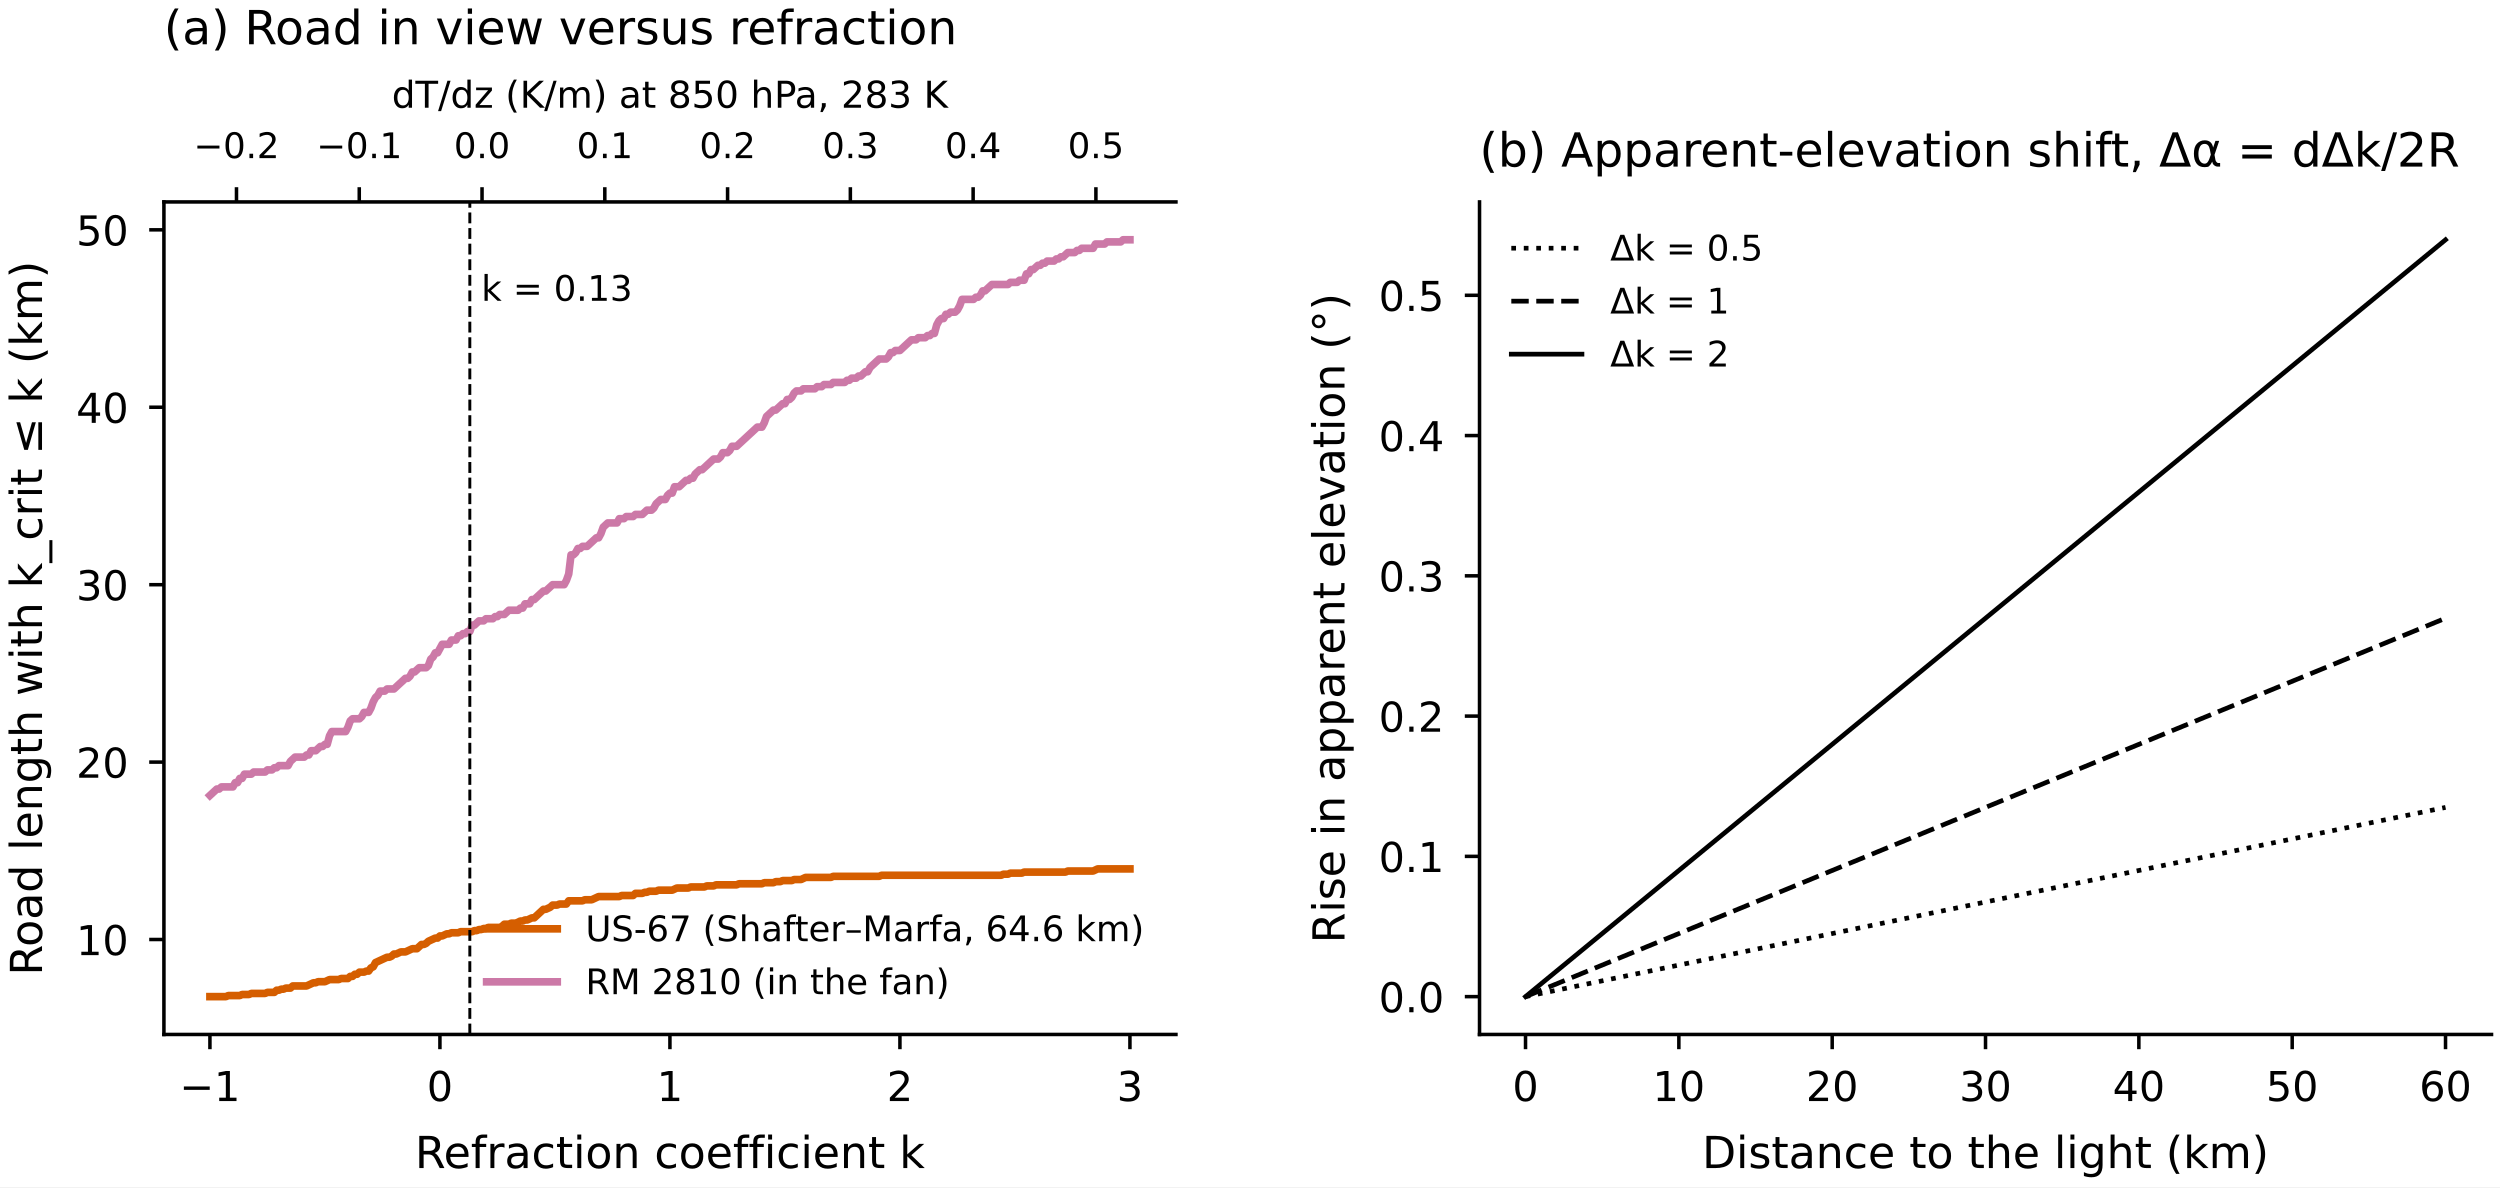
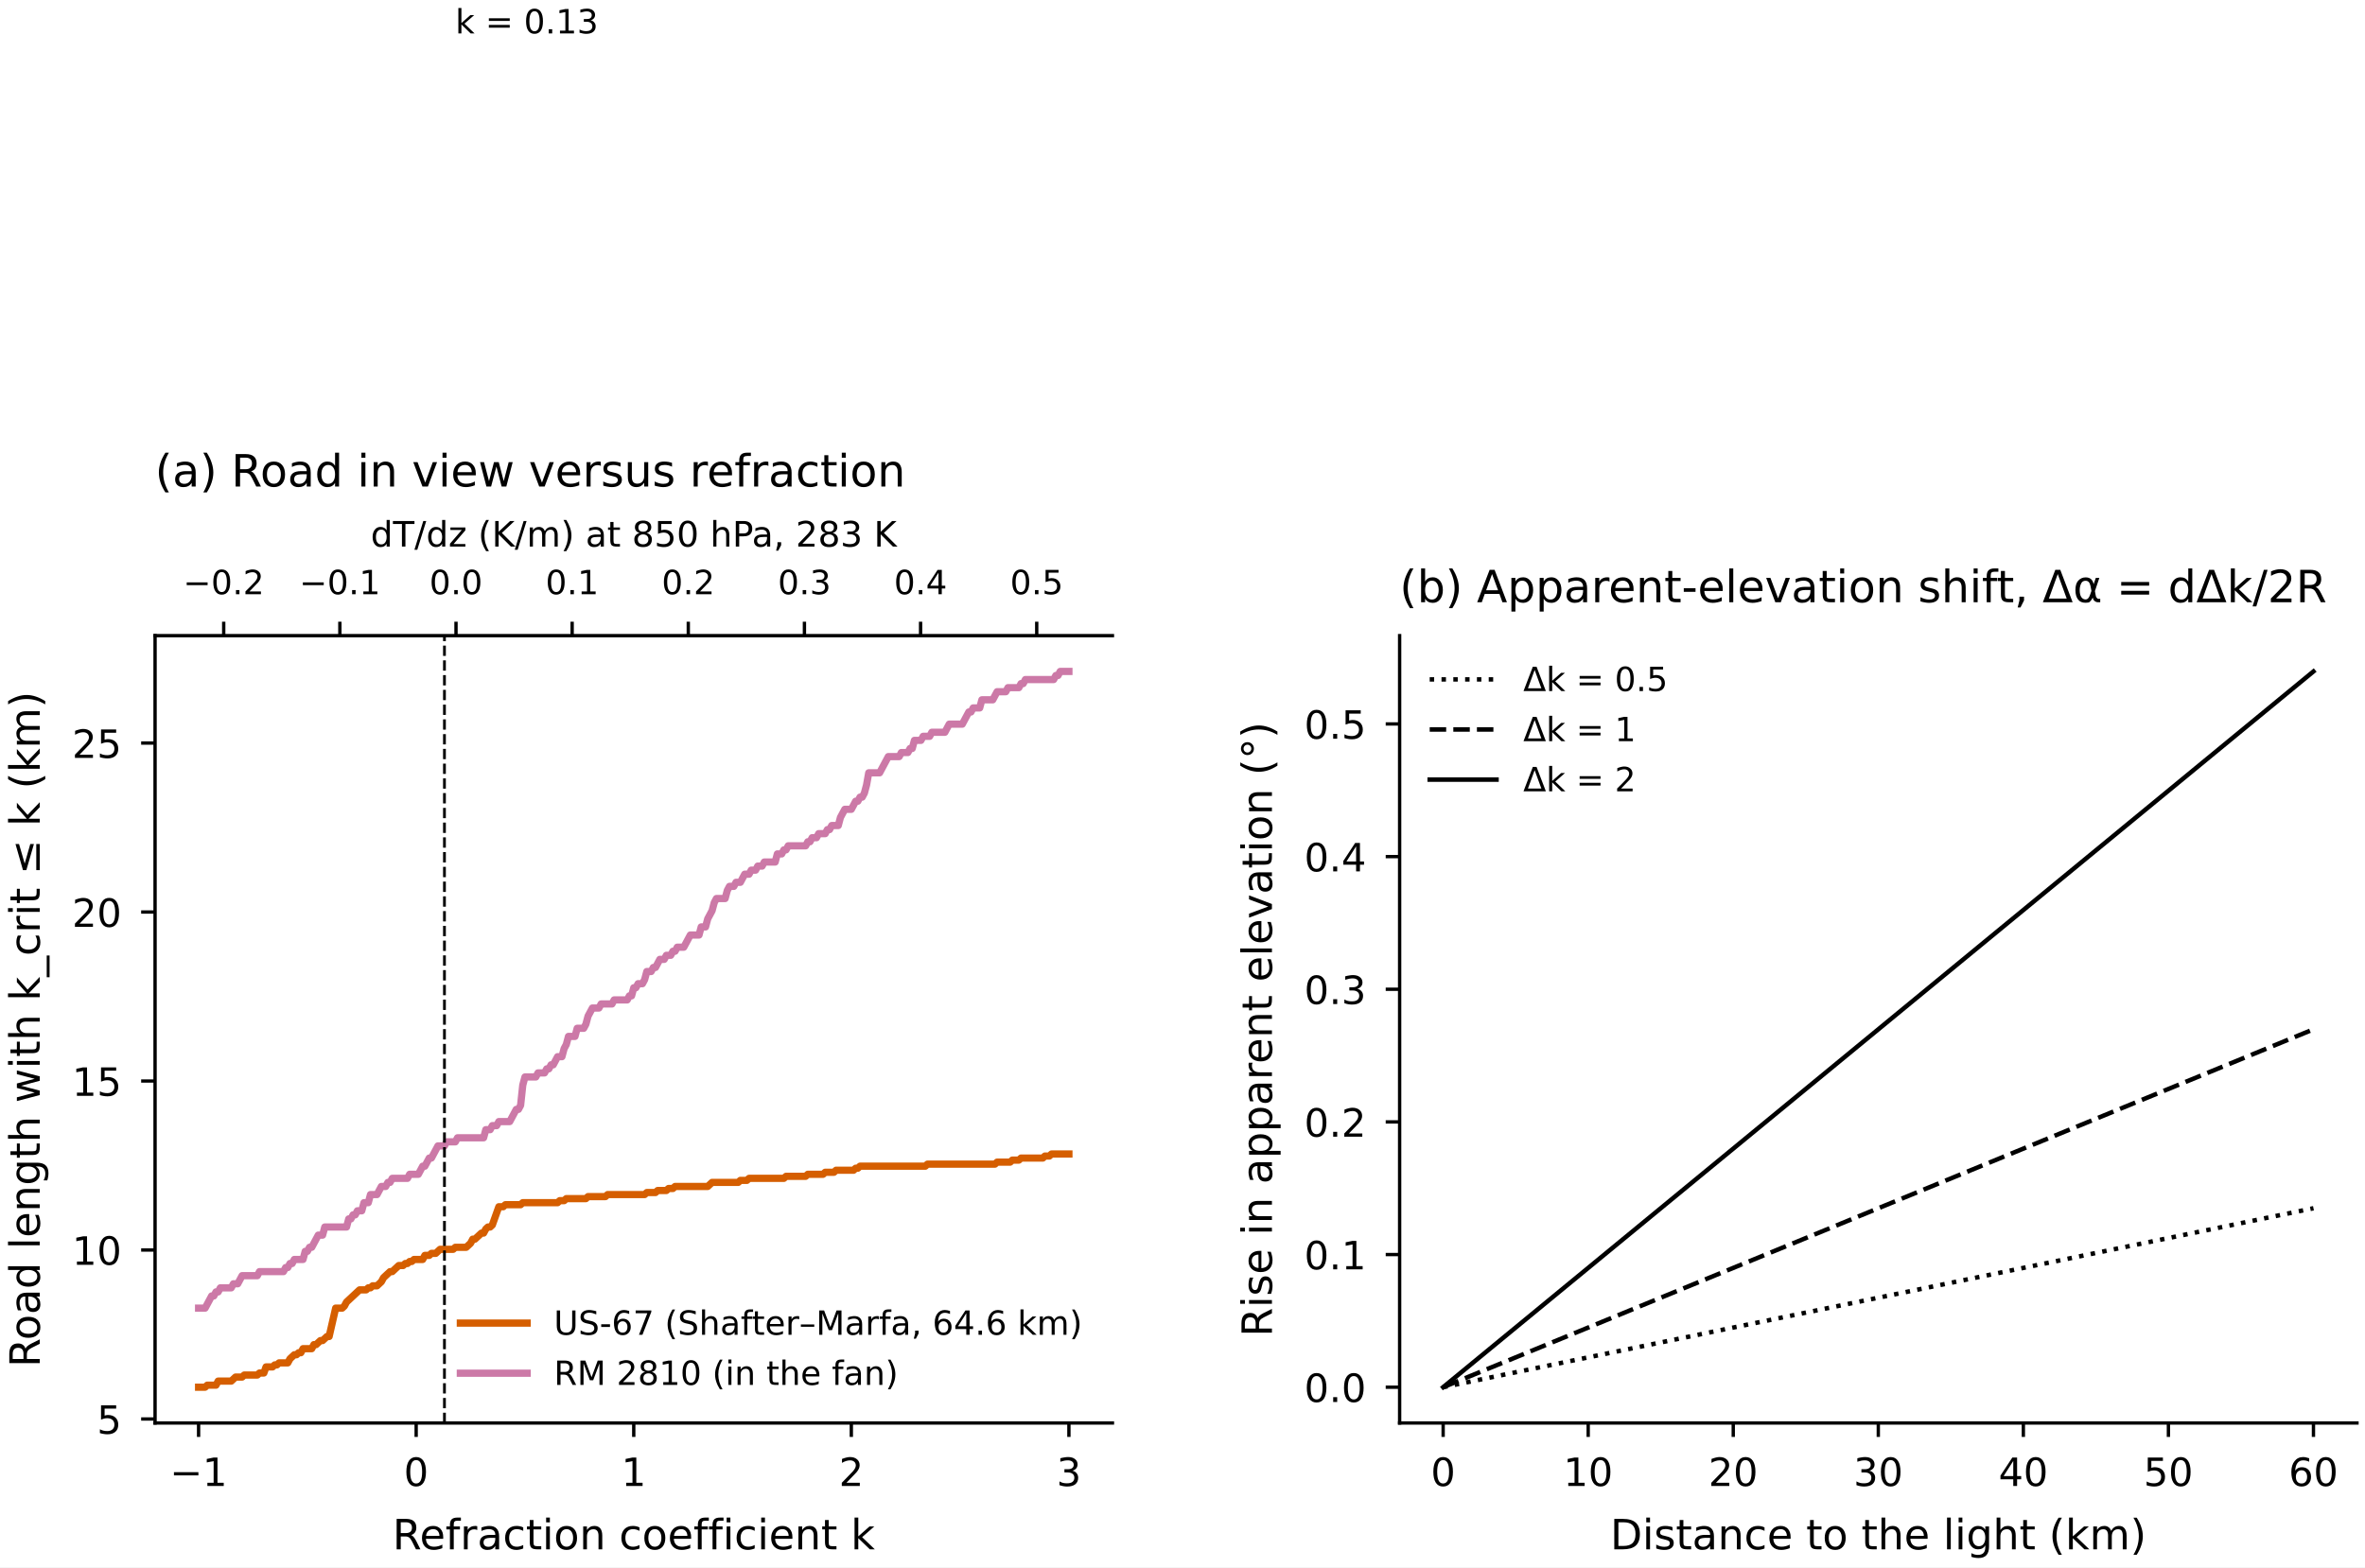
- <svg xmlns="http://www.w3.org/2000/svg" xmlns:xlink="http://www.w3.org/1999/xlink" width="424.721pt" height="201.684pt" viewBox="0 0 424.721 201.684" version="1.1">
+ <svg xmlns="http://www.w3.org/2000/svg" xmlns:xlink="http://www.w3.org/1999/xlink" width="424.721pt" height="281.565pt" viewBox="0 0 424.721 281.565" version="1.1">
  <defs>
    <style type="text/css">*{stroke-linejoin: round; stroke-linecap: butt}</style>
  </defs>
  <g id="figure_1">
    <g id="patch_1">
-       <path d="M 0 201.684  L 424.721 201.684  L 424.721 0  L 0 0  z " style="fill: #ffffff" />
+       <path d="M 0 281.565  L 424.721 281.565  L 424.721 0  L 0 0  z " style="fill: #ffffff" />
    </g>
    <g id="axes_1">
      <g id="patch_2">
-         <path d="M 27.848 175.743  L 199.776 175.743  L 199.776 34.306  L 27.848 34.306  z " style="fill: #ffffff" />
+         <path d="M 27.848 255.624  L 199.776 255.624  L 199.776 114.187  L 27.848 114.187  z " style="fill: #ffffff" />
      </g>
      <g id="axes_2">
        <g id="patch_3">
-           <path d="M 27.848 34.306  L 199.776 34.306  L 199.776 34.306  L 27.848 34.306  z " style="fill: #ffffff" />
+           <path d="M 27.848 114.187  L 199.776 114.187  L 199.776 114.187  L 27.848 114.187  z " style="fill: #ffffff" />
        </g>
        <g id="matplotlib.axis_1">
          <g id="xtick_1">
            <g id="line2d_1">
              <defs>
-                 <path id="mf9de4d2cfd" d="M 0 0  L 0 -2.5  " style="stroke: #000000; stroke-width: 0.6" />
+                 <path id="m1dc2504943" d="M 0 0  L 0 -2.5  " style="stroke: #000000; stroke-width: 0.6" />
              </defs>
              <g>
-                 <use xlink:href="#mf9de4d2cfd" x="40.176" y="34.306" style="stroke: #000000; stroke-width: 0.6" />
+                 <use xlink:href="#m1dc2504943" x="40.176" y="114.187" style="stroke: #000000; stroke-width: 0.6" />
              </g>
            </g>
            <g id="text_1">
-               <text style="font-size: 6px; font-family: 'DejaVu Sans'; text-anchor: middle" x="40.176" y="26.864" transform="rotate(-0 40.17581 26.86436)">−0.2</text>
+               <text style="font-size: 6px; font-family: 'DejaVu Sans'; text-anchor: middle" x="40.176" y="106.745" transform="rotate(-0 40.17581 106.7454)">−0.2</text>
            </g>
          </g>
          <g id="xtick_2">
            <g id="line2d_2">
              <g>
-                 <use xlink:href="#mf9de4d2cfd" x="61.034" y="34.306" style="stroke: #000000; stroke-width: 0.6" />
+                 <use xlink:href="#m1dc2504943" x="61.034" y="114.187" style="stroke: #000000; stroke-width: 0.6" />
              </g>
            </g>
            <g id="text_2">
-               <text style="font-size: 6px; font-family: 'DejaVu Sans'; text-anchor: middle" x="61.034" y="26.864" transform="rotate(-0 61.03373 26.86436)">−0.1</text>
+               <text style="font-size: 6px; font-family: 'DejaVu Sans'; text-anchor: middle" x="61.034" y="106.745" transform="rotate(-0 61.03373 106.7454)">−0.1</text>
            </g>
          </g>
          <g id="xtick_3">
            <g id="line2d_3">
              <g>
-                 <use xlink:href="#mf9de4d2cfd" x="81.892" y="34.306" style="stroke: #000000; stroke-width: 0.6" />
+                 <use xlink:href="#m1dc2504943" x="81.892" y="114.187" style="stroke: #000000; stroke-width: 0.6" />
              </g>
            </g>
            <g id="text_3">
-               <text style="font-size: 6px; font-family: 'DejaVu Sans'; text-anchor: middle" x="81.892" y="26.864" transform="rotate(-0 81.89165 26.86436)">0.0</text>
+               <text style="font-size: 6px; font-family: 'DejaVu Sans'; text-anchor: middle" x="81.892" y="106.745" transform="rotate(-0 81.89165 106.7454)">0.0</text>
            </g>
          </g>
          <g id="xtick_4">
            <g id="line2d_4">
              <g>
-                 <use xlink:href="#mf9de4d2cfd" x="102.75" y="34.306" style="stroke: #000000; stroke-width: 0.6" />
+                 <use xlink:href="#m1dc2504943" x="102.75" y="114.187" style="stroke: #000000; stroke-width: 0.6" />
              </g>
            </g>
            <g id="text_4">
-               <text style="font-size: 6px; font-family: 'DejaVu Sans'; text-anchor: middle" x="102.75" y="26.864" transform="rotate(-0 102.7496 26.86436)">0.1</text>
+               <text style="font-size: 6px; font-family: 'DejaVu Sans'; text-anchor: middle" x="102.75" y="106.745" transform="rotate(-0 102.7496 106.7454)">0.1</text>
            </g>
          </g>
          <g id="xtick_5">
            <g id="line2d_5">
              <g>
-                 <use xlink:href="#mf9de4d2cfd" x="123.607" y="34.306" style="stroke: #000000; stroke-width: 0.6" />
+                 <use xlink:href="#m1dc2504943" x="123.607" y="114.187" style="stroke: #000000; stroke-width: 0.6" />
              </g>
            </g>
            <g id="text_5">
-               <text style="font-size: 6px; font-family: 'DejaVu Sans'; text-anchor: middle" x="123.607" y="26.864" transform="rotate(-0 123.6075 26.86436)">0.2</text>
+               <text style="font-size: 6px; font-family: 'DejaVu Sans'; text-anchor: middle" x="123.607" y="106.745" transform="rotate(-0 123.6075 106.7454)">0.2</text>
            </g>
          </g>
          <g id="xtick_6">
            <g id="line2d_6">
              <g>
-                 <use xlink:href="#mf9de4d2cfd" x="144.465" y="34.306" style="stroke: #000000; stroke-width: 0.6" />
+                 <use xlink:href="#m1dc2504943" x="144.465" y="114.187" style="stroke: #000000; stroke-width: 0.6" />
              </g>
            </g>
            <g id="text_6">
-               <text style="font-size: 6px; font-family: 'DejaVu Sans'; text-anchor: middle" x="144.465" y="26.864" transform="rotate(-0 144.4654 26.86436)">0.3</text>
+               <text style="font-size: 6px; font-family: 'DejaVu Sans'; text-anchor: middle" x="144.465" y="106.745" transform="rotate(-0 144.4654 106.7454)">0.3</text>
            </g>
          </g>
          <g id="xtick_7">
            <g id="line2d_7">
              <g>
-                 <use xlink:href="#mf9de4d2cfd" x="165.323" y="34.306" style="stroke: #000000; stroke-width: 0.6" />
+                 <use xlink:href="#m1dc2504943" x="165.323" y="114.187" style="stroke: #000000; stroke-width: 0.6" />
              </g>
            </g>
            <g id="text_7">
-               <text style="font-size: 6px; font-family: 'DejaVu Sans'; text-anchor: middle" x="165.323" y="26.864" transform="rotate(-0 165.3233 26.86436)">0.4</text>
+               <text style="font-size: 6px; font-family: 'DejaVu Sans'; text-anchor: middle" x="165.323" y="106.745" transform="rotate(-0 165.3233 106.7454)">0.4</text>
            </g>
          </g>
          <g id="xtick_8">
            <g id="line2d_8">
              <g>
-                 <use xlink:href="#mf9de4d2cfd" x="186.181" y="34.306" style="stroke: #000000; stroke-width: 0.6" />
+                 <use xlink:href="#m1dc2504943" x="186.181" y="114.187" style="stroke: #000000; stroke-width: 0.6" />
              </g>
            </g>
            <g id="text_8">
-               <text style="font-size: 6px; font-family: 'DejaVu Sans'; text-anchor: middle" x="186.181" y="26.864" transform="rotate(-0 186.1813 26.86436)">0.5</text>
+               <text style="font-size: 6px; font-family: 'DejaVu Sans'; text-anchor: middle" x="186.181" y="106.745" transform="rotate(-0 186.1813 106.7454)">0.5</text>
            </g>
          </g>
          <g id="text_9">
-             <text style="font-size: 6.3px; font-family: 'DejaVu Sans'; text-anchor: middle" x="113.812" y="18.306" transform="rotate(-0 113.8118 18.30577)">dT/dz (K/m) at 850 hPa, 283 K</text>
+             <text style="font-size: 6.3px; font-family: 'DejaVu Sans'; text-anchor: middle" x="113.812" y="98.187" transform="rotate(-0 113.8118 98.18677)">dT/dz (K/m) at 850 hPa, 283 K</text>
          </g>
        </g>
        <g id="matplotlib.axis_2" />
        <g id="patch_4">
-           <path d="M 27.848 34.306  L 199.776 34.306  " style="fill: none; stroke: #000000; stroke-width: 0.6; stroke-linejoin: miter; stroke-linecap: square" />
+           <path d="M 27.848 114.187  L 199.776 114.187  " style="fill: none; stroke: #000000; stroke-width: 0.6; stroke-linejoin: miter; stroke-linecap: square" />
        </g>
      </g>
      <g id="matplotlib.axis_3">
        <g id="xtick_9">
          <g id="line2d_9">
            <defs>
-               <path id="m6d95e91c0e" d="M 0 0  L 0 2.5  " style="stroke: #000000; stroke-width: 0.6" />
+               <path id="m7d883cb7d7" d="M 0 0  L 0 2.5  " style="stroke: #000000; stroke-width: 0.6" />
            </defs>
            <g>
-               <use xlink:href="#m6d95e91c0e" x="35.663" y="175.743" style="stroke: #000000; stroke-width: 0.6" />
+               <use xlink:href="#m7d883cb7d7" x="35.663" y="255.624" style="stroke: #000000; stroke-width: 0.6" />
            </g>
          </g>
          <g id="text_10">
-             <text style="font-size: 7px; font-family: 'DejaVu Sans'; text-anchor: middle" x="35.663" y="187.062" transform="rotate(-0 35.66297 187.0616)">−1</text>
+             <text style="font-size: 7px; font-family: 'DejaVu Sans'; text-anchor: middle" x="35.663" y="266.943" transform="rotate(-0 35.66297 266.9426)">−1</text>
          </g>
        </g>
        <g id="xtick_10">
          <g id="line2d_10">
            <g>
-               <use xlink:href="#m6d95e91c0e" x="74.737" y="175.743" style="stroke: #000000; stroke-width: 0.6" />
+               <use xlink:href="#m7d883cb7d7" x="74.737" y="255.624" style="stroke: #000000; stroke-width: 0.6" />
            </g>
          </g>
          <g id="text_11">
-             <text style="font-size: 7px; font-family: 'DejaVu Sans'; text-anchor: middle" x="74.737" y="187.062" transform="rotate(-0 74.73738 187.0616)">0</text>
+             <text style="font-size: 7px; font-family: 'DejaVu Sans'; text-anchor: middle" x="74.737" y="266.943" transform="rotate(-0 74.73738 266.9426)">0</text>
          </g>
        </g>
        <g id="xtick_11">
          <g id="line2d_11">
            <g>
-               <use xlink:href="#m6d95e91c0e" x="113.812" y="175.743" style="stroke: #000000; stroke-width: 0.6" />
+               <use xlink:href="#m7d883cb7d7" x="113.812" y="255.624" style="stroke: #000000; stroke-width: 0.6" />
            </g>
          </g>
          <g id="text_12">
-             <text style="font-size: 7px; font-family: 'DejaVu Sans'; text-anchor: middle" x="113.812" y="187.062" transform="rotate(-0 113.8118 187.0616)">1</text>
+             <text style="font-size: 7px; font-family: 'DejaVu Sans'; text-anchor: middle" x="113.812" y="266.943" transform="rotate(-0 113.8118 266.9426)">1</text>
          </g>
        </g>
        <g id="xtick_12">
          <g id="line2d_12">
            <g>
-               <use xlink:href="#m6d95e91c0e" x="152.886" y="175.743" style="stroke: #000000; stroke-width: 0.6" />
+               <use xlink:href="#m7d883cb7d7" x="152.886" y="255.624" style="stroke: #000000; stroke-width: 0.6" />
            </g>
          </g>
          <g id="text_13">
-             <text style="font-size: 7px; font-family: 'DejaVu Sans'; text-anchor: middle" x="152.886" y="187.062" transform="rotate(-0 152.8862 187.0616)">2</text>
+             <text style="font-size: 7px; font-family: 'DejaVu Sans'; text-anchor: middle" x="152.886" y="266.943" transform="rotate(-0 152.8862 266.9426)">2</text>
          </g>
        </g>
        <g id="xtick_13">
          <g id="line2d_13">
            <g>
-               <use xlink:href="#m6d95e91c0e" x="191.961" y="175.743" style="stroke: #000000; stroke-width: 0.6" />
+               <use xlink:href="#m7d883cb7d7" x="191.961" y="255.624" style="stroke: #000000; stroke-width: 0.6" />
            </g>
          </g>
          <g id="text_14">
-             <text style="font-size: 7px; font-family: 'DejaVu Sans'; text-anchor: middle" x="191.961" y="187.062" transform="rotate(-0 191.9606 187.0616)">3</text>
+             <text style="font-size: 7px; font-family: 'DejaVu Sans'; text-anchor: middle" x="191.961" y="266.943" transform="rotate(-0 191.9606 266.9426)">3</text>
          </g>
        </g>
        <g id="text_15">
-           <text style="font-size: 7.5px; font-family: 'DejaVu Sans'; text-anchor: middle" x="113.812" y="198.442" transform="rotate(-0 113.8118 198.4421)">Refraction coefficient k</text>
+           <text style="font-size: 7.5px; font-family: 'DejaVu Sans'; text-anchor: middle" x="113.812" y="278.323" transform="rotate(-0 113.8118 278.3231)">Refraction coefficient k</text>
        </g>
      </g>
      <g id="matplotlib.axis_4">
        <g id="ytick_1">
          <g id="line2d_14">
            <defs>
-               <path id="mac60260ece" d="M 0 0  L -2.5 0  " style="stroke: #000000; stroke-width: 0.6" />
+               <path id="m85ae9170d3" d="M 0 0  L -2.5 0  " style="stroke: #000000; stroke-width: 0.6" />
            </defs>
            <g>
-               <use xlink:href="#mac60260ece" x="27.848" y="159.609" style="stroke: #000000; stroke-width: 0.6" />
+               <use xlink:href="#m85ae9170d3" x="27.848" y="254.902" style="stroke: #000000; stroke-width: 0.6" />
            </g>
          </g>
          <g id="text_16">
-             <text style="font-size: 7px; font-family: 'DejaVu Sans'; text-anchor: end" x="21.848" y="162.268" transform="rotate(-0 21.84809 162.2682)">10</text>
+             <text style="font-size: 7px; font-family: 'DejaVu Sans'; text-anchor: end" x="21.848" y="257.561" transform="rotate(-0 21.84809 257.561)">5</text>
          </g>
        </g>
        <g id="ytick_2">
          <g id="line2d_15">
            <g>
-               <use xlink:href="#mac60260ece" x="27.848" y="129.468" style="stroke: #000000; stroke-width: 0.6" />
+               <use xlink:href="#m85ae9170d3" x="27.848" y="224.548" style="stroke: #000000; stroke-width: 0.6" />
            </g>
          </g>
          <g id="text_17">
-             <text style="font-size: 7px; font-family: 'DejaVu Sans'; text-anchor: end" x="21.848" y="132.128" transform="rotate(-0 21.84809 132.1277)">20</text>
+             <text style="font-size: 7px; font-family: 'DejaVu Sans'; text-anchor: end" x="21.848" y="227.207" transform="rotate(-0 21.84809 227.207)">10</text>
          </g>
        </g>
        <g id="ytick_3">
          <g id="line2d_16">
            <g>
-               <use xlink:href="#mac60260ece" x="27.848" y="99.328" style="stroke: #000000; stroke-width: 0.6" />
+               <use xlink:href="#m85ae9170d3" x="27.848" y="194.194" style="stroke: #000000; stroke-width: 0.6" />
            </g>
          </g>
          <g id="text_18">
-             <text style="font-size: 7px; font-family: 'DejaVu Sans'; text-anchor: end" x="21.848" y="101.987" transform="rotate(-0 21.84809 101.9871)">30</text>
+             <text style="font-size: 7px; font-family: 'DejaVu Sans'; text-anchor: end" x="21.848" y="196.853" transform="rotate(-0 21.84809 196.853)">15</text>
          </g>
        </g>
        <g id="ytick_4">
          <g id="line2d_17">
            <g>
-               <use xlink:href="#mac60260ece" x="27.848" y="69.187" style="stroke: #000000; stroke-width: 0.6" />
+               <use xlink:href="#m85ae9170d3" x="27.848" y="163.84" style="stroke: #000000; stroke-width: 0.6" />
            </g>
          </g>
          <g id="text_19">
-             <text style="font-size: 7px; font-family: 'DejaVu Sans'; text-anchor: end" x="21.848" y="71.847" transform="rotate(-0 21.84809 71.84659)">40</text>
+             <text style="font-size: 7px; font-family: 'DejaVu Sans'; text-anchor: end" x="21.848" y="166.499" transform="rotate(-0 21.84809 166.499)">20</text>
          </g>
        </g>
        <g id="ytick_5">
          <g id="line2d_18">
            <g>
-               <use xlink:href="#mac60260ece" x="27.848" y="39.047" style="stroke: #000000; stroke-width: 0.6" />
+               <use xlink:href="#m85ae9170d3" x="27.848" y="133.486" style="stroke: #000000; stroke-width: 0.6" />
            </g>
          </g>
          <g id="text_20">
-             <text style="font-size: 7px; font-family: 'DejaVu Sans'; text-anchor: end" x="21.848" y="41.706" transform="rotate(-0 21.84809 41.70605)">50</text>
+             <text style="font-size: 7px; font-family: 'DejaVu Sans'; text-anchor: end" x="21.848" y="136.145" transform="rotate(-0 21.84809 136.145)">25</text>
          </g>
        </g>
        <g id="text_21">
-           <text style="font-size: 7.5px; font-family: 'DejaVu Sans'; text-anchor: middle" x="7.139" y="105.025" transform="rotate(-90 7.138828 105.0245)">Road length with k_crit ≤ k (km)</text>
+           <text style="font-size: 7.5px; font-family: 'DejaVu Sans'; text-anchor: middle" x="7.139" y="184.906" transform="rotate(-90 7.138828 184.9055)">Road length with k_crit ≤ k (km)</text>
        </g>
      </g>
      <g id="line2d_19">
-         <path d="M 35.663 169.314  L 38.398 169.314  L 38.789 169.133  L 40.743 169.133  L 41.133 168.953  L 42.306 168.953  L 42.696 168.772  L 45.041 168.772  L 45.432 168.591  L 46.604 168.591  L 46.995 168.229  L 47.385 168.229  L 47.776 168.048  L 48.167 168.048  L 48.558 167.868  L 49.339 167.868  L 49.73 167.506  L 52.074 167.506  L 53.246 166.963  L 53.637 166.963  L 54.028 166.782  L 55.2 166.782  L 55.982 166.421  L 57.545 166.421  L 57.935 166.24  L 59.108 166.24  L 59.498 165.878  L 59.889 165.878  L 60.28 165.517  L 60.671 165.517  L 61.061 165.155  L 61.843 165.155  L 62.234 164.974  L 62.624 164.974  L 63.015 164.432  L 63.406 164.251  L 63.797 163.527  L 65.75 162.623  L 66.141 162.623  L 66.532 162.442  L 66.922 162.081  L 67.313 162.081  L 68.095 161.719  L 68.876 161.719  L 70.048 161.176  L 70.83 161.176  L 71.611 160.453  L 72.002 160.453  L 72.393 160.272  L 72.784 159.91  L 73.956 159.368  L 74.347 159.368  L 74.737 159.006  L 75.128 159.006  L 75.91 158.645  L 76.3 158.645  L 76.691 158.464  L 77.863 158.464  L 78.254 158.283  L 80.208 158.283  L 80.599 158.102  L 80.989 158.102  L 81.38 157.921  L 81.771 157.921  L 82.162 157.74  L 82.552 157.74  L 82.943 157.559  L 84.897 157.559  L 85.287 157.379  L 85.678 157.017  L 86.46 157.017  L 86.85 156.836  L 87.632 156.836  L 88.413 156.474  L 88.804 156.474  L 89.195 156.294  L 89.586 156.294  L 90.367 155.932  L 90.758 155.932  L 92.321 154.485  L 92.712 154.485  L 93.493 154.123  L 93.884 153.762  L 94.665 153.762  L 95.056 153.581  L 96.228 153.581  L 96.619 153.038  L 98.964 153.038  L 99.354 152.858  L 100.526 152.858  L 101.699 152.315  L 105.215 152.315  L 105.606 152.134  L 107.56 152.134  L 107.951 151.772  L 109.123 151.772  L 109.514 151.592  L 109.904 151.592  L 110.295 151.411  L 111.467 151.411  L 111.858 151.23  L 114.203 151.23  L 114.984 150.868  L 116.938 150.868  L 117.328 150.687  L 119.673 150.687  L 120.064 150.507  L 121.236 150.507  L 121.627 150.326  L 125.143 150.326  L 125.534 150.145  L 129.442 150.145  L 129.832 149.964  L 131.395 149.964  L 131.786 149.783  L 132.568 149.783  L 132.958 149.602  L 134.521 149.602  L 134.912 149.422  L 136.084 149.422  L 136.866 149.06  L 141.164 149.06  L 141.555 148.879  L 149.37 148.879  L 149.76 148.698  L 170.079 148.698  L 170.47 148.517  L 171.251 148.517  L 171.642 148.336  L 173.596 148.336  L 173.986 148.156  L 181.02 148.156  L 181.411 147.975  L 185.709 147.975  L 186.49 147.613  L 191.961 147.613  L 191.961 147.613  " clip-path="url(#p3161cd5776)" style="fill: none; stroke: #d55e00; stroke-width: 1.3; stroke-linecap: square" />
+         <path d="M 35.663 249.195  L 36.835 249.195  L 37.226 248.831  L 38.789 248.831  L 39.18 248.103  L 41.524 248.103  L 42.306 247.374  L 43.478 247.374  L 43.869 247.01  L 46.213 247.01  L 46.604 246.646  L 47.385 246.646  L 47.776 245.553  L 48.948 245.553  L 49.339 245.189  L 49.73 245.189  L 50.121 244.824  L 51.683 244.824  L 52.074 244.096  L 52.856 243.367  L 53.246 243.367  L 53.637 243.003  L 54.028 243.003  L 54.419 242.275  L 55.982 242.275  L 56.372 241.546  L 56.763 241.546  L 57.545 240.818  L 57.935 240.818  L 58.717 240.089  L 59.108 240.089  L 60.28 234.99  L 61.452 234.99  L 61.843 234.625  L 62.234 233.897  L 64.578 231.711  L 65.75 231.711  L 66.141 231.347  L 66.532 231.347  L 66.922 230.983  L 67.704 230.983  L 68.485 230.254  L 68.876 229.526  L 70.048 228.433  L 70.439 228.433  L 71.611 227.34  L 72.393 227.34  L 72.784 226.976  L 73.174 226.976  L 73.565 226.612  L 73.956 226.612  L 74.347 226.248  L 75.91 226.248  L 76.3 225.519  L 77.082 225.519  L 77.473 225.155  L 78.254 225.155  L 79.036 224.426  L 81.38 224.426  L 81.771 224.062  L 83.724 224.062  L 84.506 223.334  L 84.897 222.605  L 85.287 222.605  L 86.46 221.512  L 86.85 221.512  L 87.241 220.784  L 87.632 220.42  L 88.023 220.42  L 88.413 220.055  L 89.586 216.777  L 90.367 216.777  L 90.758 216.413  L 93.493 216.413  L 93.884 216.049  L 100.136 216.049  L 100.526 215.684  L 101.308 215.684  L 101.699 215.32  L 105.215 215.32  L 105.606 214.956  L 108.732 214.956  L 109.123 214.592  L 115.766 214.592  L 116.156 214.227  L 117.719 214.227  L 118.11 213.863  L 119.673 213.863  L 120.064 213.499  L 120.845 213.499  L 121.236 213.135  L 127.097 213.135  L 127.879 212.406  L 132.568 212.406  L 132.958 212.042  L 134.13 212.042  L 134.521 211.678  L 140.773 211.678  L 141.164 211.313  L 144.681 211.313  L 145.071 210.949  L 147.807 210.949  L 148.197 210.585  L 149.76 210.585  L 150.151 210.221  L 153.277 210.221  L 153.668 209.857  L 154.058 209.857  L 154.449 209.492  L 166.172 209.492  L 166.562 209.128  L 178.675 209.128  L 179.066 208.764  L 181.411 208.764  L 181.801 208.4  L 182.974 208.4  L 183.364 208.035  L 187.272 208.035  L 187.662 207.671  L 188.444 207.671  L 188.835 207.307  L 191.961 207.307  L 191.961 207.307  " clip-path="url(#pa56bda27dc)" style="fill: none; stroke: #d55e00; stroke-width: 1.3; stroke-linecap: square" />
      </g>
      <g id="line2d_20">
-         <path d="M 35.663 135.135  L 36.835 134.05  L 37.226 134.05  L 37.617 133.688  L 39.57 133.688  L 39.961 132.965  L 40.352 132.965  L 40.743 132.241  L 41.133 132.241  L 41.524 131.518  L 42.696 131.518  L 43.087 131.156  L 45.041 131.156  L 45.432 130.795  L 46.213 130.795  L 46.604 130.433  L 46.995 130.433  L 47.385 130.071  L 48.948 130.071  L 49.339 129.348  L 50.121 128.625  L 51.683 128.625  L 52.074 128.263  L 52.465 128.263  L 52.856 127.539  L 53.637 127.539  L 54.419 126.816  L 54.809 126.816  L 55.2 126.454  L 55.591 126.454  L 55.982 125.008  L 56.372 124.284  L 58.717 124.284  L 59.108 123.561  L 59.498 122.476  L 59.889 122.114  L 61.061 122.114  L 61.452 121.753  L 61.843 121.029  L 62.624 121.029  L 63.015 120.306  L 63.406 119.221  L 63.797 118.497  L 64.187 118.136  L 64.578 117.412  L 65.36 117.412  L 65.75 117.051  L 66.922 117.051  L 68.876 115.242  L 69.267 115.242  L 69.658 114.88  L 70.048 114.157  L 70.439 114.157  L 71.221 113.434  L 72.393 113.434  L 72.784 113.072  L 73.174 111.987  L 73.565 111.625  L 73.956 110.902  L 74.347 110.902  L 75.128 109.455  L 76.3 109.455  L 76.691 108.732  L 77.473 108.732  L 77.863 108.008  L 78.254 108.008  L 78.645 107.647  L 79.036 107.647  L 79.426 107.285  L 79.817 107.285  L 80.208 106.2  L 80.599 106.2  L 81.38 105.477  L 82.162 105.477  L 82.552 105.115  L 83.724 105.115  L 84.115 104.753  L 84.506 104.753  L 84.897 104.392  L 85.678 104.392  L 86.46 103.668  L 88.023 103.668  L 88.413 103.306  L 88.804 103.306  L 89.195 102.583  L 89.976 102.583  L 90.367 101.86  L 90.758 101.86  L 92.321 100.413  L 92.712 100.413  L 93.884 99.328  L 95.838 99.328  L 96.228 98.605  L 96.619 97.52  L 97.01 94.264  L 97.401 94.264  L 97.791 93.903  L 98.182 93.179  L 98.573 93.179  L 98.964 92.818  L 99.745 92.818  L 101.308 91.371  L 101.699 91.371  L 102.089 90.647  L 102.48 89.562  L 103.262 88.839  L 104.825 88.839  L 105.215 88.116  L 105.997 88.116  L 106.388 87.754  L 107.56 87.754  L 107.951 87.392  L 109.123 87.392  L 109.904 86.669  L 110.686 86.669  L 111.077 86.307  L 111.467 85.584  L 112.249 84.86  L 113.03 84.86  L 113.421 84.137  L 113.812 83.775  L 114.203 83.775  L 114.593 82.69  L 115.375 82.69  L 116.547 81.605  L 116.938 81.605  L 117.328 81.244  L 117.719 81.244  L 118.11 80.52  L 118.891 79.797  L 119.282 79.797  L 121.236 77.988  L 122.017 77.988  L 122.408 77.627  L 122.799 76.903  L 123.58 76.903  L 123.971 76.542  L 124.362 75.818  L 125.143 75.818  L 128.66 72.563  L 129.442 72.563  L 129.832 71.84  L 130.223 70.755  L 131.395 69.67  L 131.786 69.67  L 132.958 68.585  L 133.349 68.585  L 133.74 67.861  L 134.13 67.861  L 134.521 67.5  L 134.912 66.776  L 135.303 66.414  L 136.084 66.414  L 136.475 66.053  L 138.429 66.053  L 138.819 65.691  L 139.601 65.691  L 139.992 65.329  L 141.164 65.329  L 141.555 64.968  L 143.508 64.968  L 143.899 64.606  L 144.29 64.606  L 144.681 64.244  L 145.462 64.244  L 145.853 63.883  L 146.244 63.883  L 147.025 63.159  L 147.416 63.159  L 147.807 62.436  L 149.37 60.989  L 150.542 60.989  L 150.932 60.627  L 151.323 59.904  L 151.714 59.904  L 152.105 59.542  L 152.886 59.542  L 154.84 57.734  L 155.621 57.734  L 156.012 57.372  L 157.184 57.372  L 157.575 57.011  L 157.966 57.011  L 158.357 56.649  L 158.747 56.649  L 159.138 55.202  L 159.529 54.479  L 159.92 54.117  L 160.31 54.117  L 160.701 53.394  L 161.092 53.394  L 161.483 53.032  L 162.264 53.032  L 162.655 52.67  L 163.046 51.947  L 163.436 50.862  L 165.39 50.862  L 165.781 50.5  L 166.172 50.5  L 166.562 50.139  L 166.953 49.415  L 167.344 49.415  L 168.516 48.33  L 171.251 48.33  L 171.642 47.968  L 172.814 47.968  L 173.205 47.607  L 173.986 47.607  L 174.377 46.522  L 174.768 46.522  L 175.159 45.798  L 175.549 45.798  L 176.331 45.075  L 176.722 45.075  L 177.112 44.713  L 177.503 44.713  L 177.894 44.352  L 179.066 44.352  L 179.457 43.99  L 179.848 43.99  L 180.238 43.628  L 180.629 43.628  L 181.411 42.905  L 182.583 42.905  L 182.974 42.543  L 183.364 42.543  L 183.755 42.181  L 185.709 42.181  L 186.099 41.458  L 187.662 41.458  L 188.053 41.096  L 190.398 41.096  L 190.788 40.735  L 191.961 40.735  L 191.961 40.735  " clip-path="url(#p3161cd5776)" style="fill: none; stroke: #cc79a7; stroke-width: 1.3; stroke-linecap: square" />
+         <path d="M 35.663 234.99  L 36.835 234.99  L 38.007 232.804  L 38.398 232.804  L 38.789 232.076  L 39.18 232.076  L 39.57 231.347  L 41.524 231.347  L 41.915 230.619  L 42.696 230.619  L 43.478 229.162  L 46.213 229.162  L 46.604 228.433  L 50.902 228.433  L 51.293 227.705  L 51.683 227.705  L 52.074 226.976  L 52.465 226.976  L 52.856 226.248  L 54.419 226.248  L 54.809 224.791  L 55.2 224.791  L 55.591 224.062  L 55.982 224.062  L 57.154 221.877  L 57.935 221.877  L 58.326 220.42  L 62.234 220.42  L 62.624 218.963  L 63.015 218.963  L 63.406 218.234  L 63.797 218.234  L 64.187 217.506  L 64.969 217.506  L 65.36 216.049  L 66.141 216.049  L 66.532 214.592  L 67.704 214.592  L 68.485 213.135  L 69.267 213.135  L 69.658 212.406  L 70.048 212.406  L 70.439 211.678  L 73.174 211.678  L 73.565 210.949  L 75.128 210.949  L 75.91 209.492  L 76.3 209.492  L 77.082 208.035  L 77.473 208.035  L 78.645 205.85  L 79.817 205.85  L 80.208 205.121  L 81.771 205.121  L 82.162 204.393  L 86.85 204.393  L 87.241 202.936  L 88.023 202.936  L 88.413 202.207  L 89.195 202.207  L 89.586 201.479  L 91.539 201.479  L 92.712 199.293  L 93.102 199.293  L 93.493 198.565  L 93.884 194.922  L 94.275 193.465  L 96.228 193.465  L 96.619 192.737  L 97.791 192.737  L 98.182 192.008  L 98.573 192.008  L 98.964 191.28  L 99.354 191.28  L 100.136 189.823  L 100.917 189.823  L 101.308 188.366  L 101.699 187.637  L 102.089 186.18  L 103.262 186.18  L 103.652 184.723  L 104.825 184.723  L 105.215 183.995  L 105.606 182.538  L 106.388 181.081  L 107.56 181.081  L 107.951 180.352  L 109.904 180.352  L 110.295 179.624  L 112.64 179.624  L 113.03 178.895  L 113.421 178.895  L 113.812 177.438  L 114.203 177.438  L 114.593 176.71  L 115.375 176.71  L 115.766 175.981  L 116.156 174.524  L 116.938 174.524  L 117.328 173.796  L 117.719 173.796  L 118.501 172.339  L 119.282 172.339  L 119.673 171.61  L 120.454 171.61  L 120.845 170.882  L 121.236 170.882  L 121.627 170.153  L 122.799 170.153  L 123.971 167.968  L 125.534 167.968  L 125.925 166.511  L 126.706 166.511  L 127.097 165.054  L 127.879 163.597  L 128.269 162.14  L 128.66 161.412  L 130.223 161.412  L 130.614 159.955  L 131.005 159.226  L 131.786 159.226  L 132.177 158.498  L 132.958 158.498  L 133.74 157.041  L 134.521 157.041  L 134.912 156.312  L 135.693 156.312  L 136.084 155.584  L 136.866 155.584  L 137.256 154.855  L 139.21 154.855  L 139.601 153.398  L 140.382 153.398  L 140.773 152.67  L 141.164 152.67  L 141.555 151.941  L 144.681 151.941  L 145.071 151.213  L 145.462 151.213  L 145.853 150.484  L 146.634 150.484  L 147.025 149.756  L 148.197 149.756  L 148.588 149.027  L 148.979 149.027  L 149.37 148.299  L 150.542 148.299  L 150.932 146.842  L 151.714 145.385  L 152.886 145.385  L 153.668 143.928  L 154.058 143.928  L 154.449 143.199  L 154.84 143.199  L 155.231 142.471  L 155.621 141.014  L 156.012 138.828  L 157.966 138.828  L 159.529 135.914  L 161.483 135.914  L 161.873 135.186  L 163.046 135.186  L 163.436 134.457  L 163.827 134.457  L 164.218 133  L 165.39 133  L 165.781 132.272  L 166.953 132.272  L 167.344 131.543  L 169.688 131.543  L 170.47 130.086  L 172.814 130.086  L 173.986 127.901  L 174.377 127.901  L 174.768 127.172  L 175.94 127.172  L 176.331 125.715  L 178.285 125.715  L 179.066 124.258  L 180.629 124.258  L 181.02 123.53  L 182.974 123.53  L 183.364 122.801  L 183.755 122.801  L 184.146 122.073  L 189.225 122.073  L 189.616 121.344  L 190.007 121.344  L 190.398 120.616  L 191.961 120.616  L 191.961 120.616  " clip-path="url(#pa56bda27dc)" style="fill: none; stroke: #cc79a7; stroke-width: 1.3; stroke-linecap: square" />
      </g>
      <g id="line2d_21">
-         <path d="M 79.817 175.743  L 79.817 34.306  " clip-path="url(#p3161cd5776)" style="fill: none; stroke-dasharray: 1.85,0.8; stroke-dashoffset: 0; stroke: #000000; stroke-width: 0.5" />
+         <path d="M 79.817 255.624  L 79.817 114.187  " clip-path="url(#pa56bda27dc)" style="fill: none; stroke-dasharray: 1.85,0.8; stroke-dashoffset: 0; stroke: #000000; stroke-width: 0.5" />
      </g>
      <g id="patch_5">
-         <path d="M 27.848 175.743  L 27.848 34.306  " style="fill: none; stroke: #000000; stroke-width: 0.6; stroke-linejoin: miter; stroke-linecap: square" />
+         <path d="M 27.848 255.624  L 27.848 114.187  " style="fill: none; stroke: #000000; stroke-width: 0.6; stroke-linejoin: miter; stroke-linecap: square" />
      </g>
      <g id="patch_6">
-         <path d="M 27.848 175.743  L 199.776 175.743  " style="fill: none; stroke: #000000; stroke-width: 0.6; stroke-linejoin: miter; stroke-linecap: square" />
+         <path d="M 27.848 255.624  L 199.776 255.624  " style="fill: none; stroke: #000000; stroke-width: 0.6; stroke-linejoin: miter; stroke-linecap: square" />
      </g>
      <g id="text_22">
-         <text style="font-size: 6px; font-family: 'DejaVu Sans'; text-anchor: start" x="81.771" y="51.103" transform="rotate(-0 81.77078 51.10309)">k = 0.13</text>
+         <text style="font-size: 6px; font-family: 'DejaVu Sans'; text-anchor: start" x="81.771" y="5.999" transform="rotate(-0 81.77078 5.999062)">k = 0.13</text>
      </g>
      <g id="text_23">
-         <text style="font-size: 8px; font-family: 'DejaVu Sans'; text-anchor: start" x="27.848" y="7.519" transform="rotate(-0 27.84809 7.51875)">(a) Road in view versus refraction</text>
+         <text style="font-size: 8px; font-family: 'DejaVu Sans'; text-anchor: start" x="27.848" y="87.4" transform="rotate(-0 27.84809 87.39976)">(a) Road in view versus refraction</text>
      </g>
      <g id="legend_1">
        <g id="line2d_22">
-           <path d="M 82.672 157.801  L 88.672 157.801  L 94.672 157.801  " style="fill: none; stroke: #d55e00; stroke-width: 1.3; stroke-linecap: square" />
+           <path d="M 82.672 237.682  L 88.672 237.682  L 94.672 237.682  " style="fill: none; stroke: #d55e00; stroke-width: 1.3; stroke-linecap: square" />
        </g>
        <g id="text_24">
-           <text style="font-size: 6px; font-family: 'DejaVu Sans'; text-anchor: start" x="99.472" y="159.901" transform="rotate(-0 99.47238 159.9014)">US-67 (Shafter–Marfa, 64.6 km)</text>
+           <text style="font-size: 6px; font-family: 'DejaVu Sans'; text-anchor: start" x="99.472" y="239.782" transform="rotate(-0 99.47238 239.7824)">US-67 (Shafter–Marfa, 64.6 km)</text>
        </g>
        <g id="line2d_23">
-           <path d="M 82.672 166.802  L 88.672 166.802  L 94.672 166.802  " style="fill: none; stroke: #cc79a7; stroke-width: 1.3; stroke-linecap: square" />
+           <path d="M 82.672 246.683  L 88.672 246.683  L 94.672 246.683  " style="fill: none; stroke: #cc79a7; stroke-width: 1.3; stroke-linecap: square" />
        </g>
        <g id="text_25">
-           <text style="font-size: 6px; font-family: 'DejaVu Sans'; text-anchor: start" x="99.472" y="168.902" transform="rotate(-0 99.47238 168.9018)">RM 2810 (in the fan)</text>
+           <text style="font-size: 6px; font-family: 'DejaVu Sans'; text-anchor: start" x="99.472" y="248.783" transform="rotate(-0 99.47238 248.7828)">RM 2810 (in the fan)</text>
        </g>
      </g>
    </g>
    <g id="axes_3">
      <g id="patch_7">
-         <path d="M 251.354 175.743  L 423.281 175.743  L 423.281 34.306  L 251.354 34.306  z " style="fill: #ffffff" />
+         <path d="M 251.354 255.624  L 423.281 255.624  L 423.281 114.187  L 251.354 114.187  z " style="fill: #ffffff" />
      </g>
      <g id="matplotlib.axis_5">
        <g id="xtick_14">
          <g id="line2d_24">
            <g>
-               <use xlink:href="#m6d95e91c0e" x="259.169" y="175.743" style="stroke: #000000; stroke-width: 0.6" />
+               <use xlink:href="#m7d883cb7d7" x="259.169" y="255.624" style="stroke: #000000; stroke-width: 0.6" />
            </g>
          </g>
          <g id="text_26">
-             <text style="font-size: 7px; font-family: 'DejaVu Sans'; text-anchor: middle" x="259.169" y="187.062" transform="rotate(-0 259.1686 187.0616)">0</text>
+             <text style="font-size: 7px; font-family: 'DejaVu Sans'; text-anchor: middle" x="259.169" y="266.943" transform="rotate(-0 259.1686 266.9426)">0</text>
          </g>
        </g>
        <g id="xtick_15">
          <g id="line2d_25">
            <g>
-               <use xlink:href="#m6d95e91c0e" x="285.218" y="175.743" style="stroke: #000000; stroke-width: 0.6" />
+               <use xlink:href="#m7d883cb7d7" x="285.218" y="255.624" style="stroke: #000000; stroke-width: 0.6" />
            </g>
          </g>
          <g id="text_27">
-             <text style="font-size: 7px; font-family: 'DejaVu Sans'; text-anchor: middle" x="285.218" y="187.062" transform="rotate(-0 285.2182 187.0616)">10</text>
+             <text style="font-size: 7px; font-family: 'DejaVu Sans'; text-anchor: middle" x="285.218" y="266.943" transform="rotate(-0 285.2182 266.9426)">10</text>
          </g>
        </g>
        <g id="xtick_16">
          <g id="line2d_26">
            <g>
-               <use xlink:href="#m6d95e91c0e" x="311.268" y="175.743" style="stroke: #000000; stroke-width: 0.6" />
+               <use xlink:href="#m7d883cb7d7" x="311.268" y="255.624" style="stroke: #000000; stroke-width: 0.6" />
            </g>
          </g>
          <g id="text_28">
-             <text style="font-size: 7px; font-family: 'DejaVu Sans'; text-anchor: middle" x="311.268" y="187.062" transform="rotate(-0 311.2678 187.0616)">20</text>
+             <text style="font-size: 7px; font-family: 'DejaVu Sans'; text-anchor: middle" x="311.268" y="266.943" transform="rotate(-0 311.2678 266.9426)">20</text>
          </g>
        </g>
        <g id="xtick_17">
          <g id="line2d_27">
            <g>
-               <use xlink:href="#m6d95e91c0e" x="337.317" y="175.743" style="stroke: #000000; stroke-width: 0.6" />
+               <use xlink:href="#m7d883cb7d7" x="337.317" y="255.624" style="stroke: #000000; stroke-width: 0.6" />
            </g>
          </g>
          <g id="text_29">
-             <text style="font-size: 7px; font-family: 'DejaVu Sans'; text-anchor: middle" x="337.317" y="187.062" transform="rotate(-0 337.3174 187.0616)">30</text>
+             <text style="font-size: 7px; font-family: 'DejaVu Sans'; text-anchor: middle" x="337.317" y="266.943" transform="rotate(-0 337.3174 266.9426)">30</text>
          </g>
        </g>
        <g id="xtick_18">
          <g id="line2d_28">
            <g>
-               <use xlink:href="#m6d95e91c0e" x="363.367" y="175.743" style="stroke: #000000; stroke-width: 0.6" />
+               <use xlink:href="#m7d883cb7d7" x="363.367" y="255.624" style="stroke: #000000; stroke-width: 0.6" />
            </g>
          </g>
          <g id="text_30">
-             <text style="font-size: 7px; font-family: 'DejaVu Sans'; text-anchor: middle" x="363.367" y="187.062" transform="rotate(-0 363.3671 187.0616)">40</text>
+             <text style="font-size: 7px; font-family: 'DejaVu Sans'; text-anchor: middle" x="363.367" y="266.943" transform="rotate(-0 363.3671 266.9426)">40</text>
          </g>
        </g>
        <g id="xtick_19">
          <g id="line2d_29">
            <g>
-               <use xlink:href="#m6d95e91c0e" x="389.417" y="175.743" style="stroke: #000000; stroke-width: 0.6" />
+               <use xlink:href="#m7d883cb7d7" x="389.417" y="255.624" style="stroke: #000000; stroke-width: 0.6" />
            </g>
          </g>
          <g id="text_31">
-             <text style="font-size: 7px; font-family: 'DejaVu Sans'; text-anchor: middle" x="389.417" y="187.062" transform="rotate(-0 389.4167 187.0616)">50</text>
+             <text style="font-size: 7px; font-family: 'DejaVu Sans'; text-anchor: middle" x="389.417" y="266.943" transform="rotate(-0 389.4167 266.9426)">50</text>
          </g>
        </g>
        <g id="xtick_20">
          <g id="line2d_30">
            <g>
-               <use xlink:href="#m6d95e91c0e" x="415.466" y="175.743" style="stroke: #000000; stroke-width: 0.6" />
+               <use xlink:href="#m7d883cb7d7" x="415.466" y="255.624" style="stroke: #000000; stroke-width: 0.6" />
            </g>
          </g>
          <g id="text_32">
-             <text style="font-size: 7px; font-family: 'DejaVu Sans'; text-anchor: middle" x="415.466" y="187.062" transform="rotate(-0 415.4663 187.0616)">60</text>
+             <text style="font-size: 7px; font-family: 'DejaVu Sans'; text-anchor: middle" x="415.466" y="266.943" transform="rotate(-0 415.4663 266.9426)">60</text>
          </g>
        </g>
        <g id="text_33">
-           <text style="font-size: 7.5px; font-family: 'DejaVu Sans'; text-anchor: middle" x="337.317" y="198.442" transform="rotate(-0 337.3174 198.4421)">Distance to the light (km)</text>
+           <text style="font-size: 7.5px; font-family: 'DejaVu Sans'; text-anchor: middle" x="337.317" y="278.323" transform="rotate(-0 337.3174 278.3231)">Distance to the light (km)</text>
        </g>
      </g>
      <g id="matplotlib.axis_6">
        <g id="ytick_6">
          <g id="line2d_31">
            <g>
-               <use xlink:href="#mac60260ece" x="251.354" y="169.314" style="stroke: #000000; stroke-width: 0.6" />
+               <use xlink:href="#m85ae9170d3" x="251.354" y="249.195" style="stroke: #000000; stroke-width: 0.6" />
            </g>
          </g>
          <g id="text_34">
-             <text style="font-size: 7px; font-family: 'DejaVu Sans'; text-anchor: end" x="245.354" y="171.973" transform="rotate(-0 245.3537 171.9734)">0.0</text>
+             <text style="font-size: 7px; font-family: 'DejaVu Sans'; text-anchor: end" x="245.354" y="251.854" transform="rotate(-0 245.3537 251.8545)">0.0</text>
          </g>
        </g>
        <g id="ytick_7">
          <g id="line2d_32">
            <g>
-               <use xlink:href="#mac60260ece" x="251.354" y="145.485" style="stroke: #000000; stroke-width: 0.6" />
+               <use xlink:href="#m85ae9170d3" x="251.354" y="225.366" style="stroke: #000000; stroke-width: 0.6" />
            </g>
          </g>
          <g id="text_35">
-             <text style="font-size: 7px; font-family: 'DejaVu Sans'; text-anchor: end" x="245.354" y="148.144" transform="rotate(-0 245.3537 148.1445)">0.1</text>
+             <text style="font-size: 7px; font-family: 'DejaVu Sans'; text-anchor: end" x="245.354" y="228.025" transform="rotate(-0 245.3537 228.0255)">0.1</text>
          </g>
        </g>
        <g id="ytick_8">
          <g id="line2d_33">
            <g>
-               <use xlink:href="#mac60260ece" x="251.354" y="121.656" style="stroke: #000000; stroke-width: 0.6" />
+               <use xlink:href="#m85ae9170d3" x="251.354" y="201.537" style="stroke: #000000; stroke-width: 0.6" />
            </g>
          </g>
          <g id="text_36">
-             <text style="font-size: 7px; font-family: 'DejaVu Sans'; text-anchor: end" x="245.354" y="124.315" transform="rotate(-0 245.3537 124.3155)">0.2</text>
+             <text style="font-size: 7px; font-family: 'DejaVu Sans'; text-anchor: end" x="245.354" y="204.196" transform="rotate(-0 245.3537 204.1965)">0.2</text>
          </g>
        </g>
        <g id="ytick_9">
          <g id="line2d_34">
            <g>
-               <use xlink:href="#mac60260ece" x="251.354" y="97.827" style="stroke: #000000; stroke-width: 0.6" />
+               <use xlink:href="#m85ae9170d3" x="251.354" y="177.708" style="stroke: #000000; stroke-width: 0.6" />
            </g>
          </g>
          <g id="text_37">
-             <text style="font-size: 7px; font-family: 'DejaVu Sans'; text-anchor: end" x="245.354" y="100.486" transform="rotate(-0 245.3537 100.4865)">0.3</text>
+             <text style="font-size: 7px; font-family: 'DejaVu Sans'; text-anchor: end" x="245.354" y="180.368" transform="rotate(-0 245.3537 180.3675)">0.3</text>
          </g>
        </g>
        <g id="ytick_10">
          <g id="line2d_35">
            <g>
-               <use xlink:href="#mac60260ece" x="251.354" y="73.998" style="stroke: #000000; stroke-width: 0.6" />
+               <use xlink:href="#m85ae9170d3" x="251.354" y="153.879" style="stroke: #000000; stroke-width: 0.6" />
            </g>
          </g>
          <g id="text_38">
-             <text style="font-size: 7px; font-family: 'DejaVu Sans'; text-anchor: end" x="245.354" y="76.658" transform="rotate(-0 245.3537 76.65751)">0.4</text>
+             <text style="font-size: 7px; font-family: 'DejaVu Sans'; text-anchor: end" x="245.354" y="156.539" transform="rotate(-0 245.3537 156.5385)">0.4</text>
          </g>
        </g>
        <g id="ytick_11">
          <g id="line2d_36">
            <g>
-               <use xlink:href="#mac60260ece" x="251.354" y="50.169" style="stroke: #000000; stroke-width: 0.6" />
+               <use xlink:href="#m85ae9170d3" x="251.354" y="130.05" style="stroke: #000000; stroke-width: 0.6" />
            </g>
          </g>
          <g id="text_39">
-             <text style="font-size: 7px; font-family: 'DejaVu Sans'; text-anchor: end" x="245.354" y="52.829" transform="rotate(-0 245.3537 52.82852)">0.5</text>
+             <text style="font-size: 7px; font-family: 'DejaVu Sans'; text-anchor: end" x="245.354" y="132.71" transform="rotate(-0 245.3537 132.7095)">0.5</text>
          </g>
        </g>
        <g id="text_40">
-           <text style="font-size: 7.5px; font-family: 'DejaVu Sans'; text-anchor: middle" x="228.42" y="105.025" transform="rotate(-90 228.4198 105.0245)">Rise in apparent elevation (°)</text>
+           <text style="font-size: 7.5px; font-family: 'DejaVu Sans'; text-anchor: middle" x="228.42" y="184.906" transform="rotate(-90 228.4198 184.9055)">Rise in apparent elevation (°)</text>
        </g>
      </g>
      <g id="line2d_37">
-         <path d="M 259.169 169.314  L 415.466 137.169  L 415.466 137.169  " clip-path="url(#p7a0e1ef636)" style="fill: none; stroke-dasharray: 0.8,1.32; stroke-dashoffset: 0; stroke: #000000; stroke-width: 0.8" />
+         <path d="M 259.169 249.195  L 415.466 217.05  L 415.466 217.05  " clip-path="url(#pf9f79e2447)" style="fill: none; stroke-dasharray: 0.8,1.32; stroke-dashoffset: 0; stroke: #000000; stroke-width: 0.8" />
      </g>
      <g id="line2d_38">
-         <path d="M 259.169 169.314  L 415.466 105.025  L 415.466 105.025  " clip-path="url(#p7a0e1ef636)" style="fill: none; stroke-dasharray: 2.96,1.28; stroke-dashoffset: 0; stroke: #000000; stroke-width: 0.8" />
+         <path d="M 259.169 249.195  L 415.466 184.906  L 415.466 184.906  " clip-path="url(#pf9f79e2447)" style="fill: none; stroke-dasharray: 2.96,1.28; stroke-dashoffset: 0; stroke: #000000; stroke-width: 0.8" />
      </g>
      <g id="line2d_39">
-         <path d="M 259.169 169.314  L 415.466 40.735  L 415.466 40.735  " clip-path="url(#p7a0e1ef636)" style="fill: none; stroke: #000000; stroke-width: 0.8; stroke-linecap: square" />
+         <path d="M 259.169 249.195  L 415.466 120.616  L 415.466 120.616  " clip-path="url(#pf9f79e2447)" style="fill: none; stroke: #000000; stroke-width: 0.8; stroke-linecap: square" />
      </g>
      <g id="patch_8">
-         <path d="M 251.354 175.743  L 251.354 34.306  " style="fill: none; stroke: #000000; stroke-width: 0.6; stroke-linejoin: miter; stroke-linecap: square" />
+         <path d="M 251.354 255.624  L 251.354 114.187  " style="fill: none; stroke: #000000; stroke-width: 0.6; stroke-linejoin: miter; stroke-linecap: square" />
      </g>
      <g id="patch_9">
-         <path d="M 251.354 175.743  L 423.281 175.743  " style="fill: none; stroke: #000000; stroke-width: 0.6; stroke-linejoin: miter; stroke-linecap: square" />
+         <path d="M 251.354 255.624  L 423.281 255.624  " style="fill: none; stroke: #000000; stroke-width: 0.6; stroke-linejoin: miter; stroke-linecap: square" />
      </g>
      <g id="text_41">
-         <text style="font-size: 8px; font-family: 'DejaVu Sans'; text-anchor: start" x="251.354" y="28.306" transform="rotate(-0 251.3537 28.30577)">(b) Apparent-elevation shift, Δα = dΔk/2R</text>
+         <text style="font-size: 8px; font-family: 'DejaVu Sans'; text-anchor: start" x="251.354" y="108.187" transform="rotate(-0 251.3537 108.1868)">(b) Apparent-elevation shift, Δα = dΔk/2R</text>
      </g>
      <g id="legend_2">
        <g id="line2d_40">
-           <path d="M 256.754 42.165  L 262.754 42.165  L 268.754 42.165  " style="fill: none; stroke-dasharray: 0.8,1.32; stroke-dashoffset: 0; stroke: #000000; stroke-width: 0.8" />
+           <path d="M 256.754 122.046  L 262.754 122.046  L 268.754 122.046  " style="fill: none; stroke-dasharray: 0.8,1.32; stroke-dashoffset: 0; stroke: #000000; stroke-width: 0.8" />
        </g>
        <g id="text_42">
-           <text style="font-size: 6px; font-family: 'DejaVu Sans'; text-anchor: start" x="273.554" y="44.265" transform="rotate(-0 273.5537 44.26483)">Δk = 0.5</text>
+           <text style="font-size: 6px; font-family: 'DejaVu Sans'; text-anchor: start" x="273.554" y="124.146" transform="rotate(-0 273.5537 124.1458)">Δk = 0.5</text>
        </g>
        <g id="line2d_41">
-           <path d="M 256.754 51.165  L 262.754 51.165  L 268.754 51.165  " style="fill: none; stroke-dasharray: 2.96,1.28; stroke-dashoffset: 0; stroke: #000000; stroke-width: 0.8" />
+           <path d="M 256.754 131.046  L 262.754 131.046  L 268.754 131.046  " style="fill: none; stroke-dasharray: 2.96,1.28; stroke-dashoffset: 0; stroke: #000000; stroke-width: 0.8" />
        </g>
        <g id="text_43">
-           <text style="font-size: 6px; font-family: 'DejaVu Sans'; text-anchor: start" x="273.554" y="53.265" transform="rotate(-0 273.5537 53.2653)">Δk = 1</text>
+           <text style="font-size: 6px; font-family: 'DejaVu Sans'; text-anchor: start" x="273.554" y="133.146" transform="rotate(-0 273.5537 133.1463)">Δk = 1</text>
        </g>
        <g id="line2d_42">
-           <path d="M 256.754 60.166  L 262.754 60.166  L 268.754 60.166  " style="fill: none; stroke: #000000; stroke-width: 0.8; stroke-linecap: square" />
+           <path d="M 256.754 140.047  L 262.754 140.047  L 268.754 140.047  " style="fill: none; stroke: #000000; stroke-width: 0.8; stroke-linecap: square" />
        </g>
        <g id="text_44">
-           <text style="font-size: 6px; font-family: 'DejaVu Sans'; text-anchor: start" x="273.554" y="62.266" transform="rotate(-0 273.5537 62.26577)">Δk = 2</text>
+           <text style="font-size: 6px; font-family: 'DejaVu Sans'; text-anchor: start" x="273.554" y="142.147" transform="rotate(-0 273.5537 142.1468)">Δk = 2</text>
        </g>
      </g>
    </g>
  </g>
  <defs>
-     <clipPath id="p3161cd5776">
-       <rect x="27.848" y="34.306" width="171.927" height="141.437" />
+     <clipPath id="pa56bda27dc">
+       <rect x="27.848" y="114.187" width="171.927" height="141.437" />
    </clipPath>
-     <clipPath id="p7a0e1ef636">
-       <rect x="251.354" y="34.306" width="171.927" height="141.437" />
+     <clipPath id="pf9f79e2447">
+       <rect x="251.354" y="114.187" width="171.927" height="141.437" />
    </clipPath>
  </defs>
</svg>
